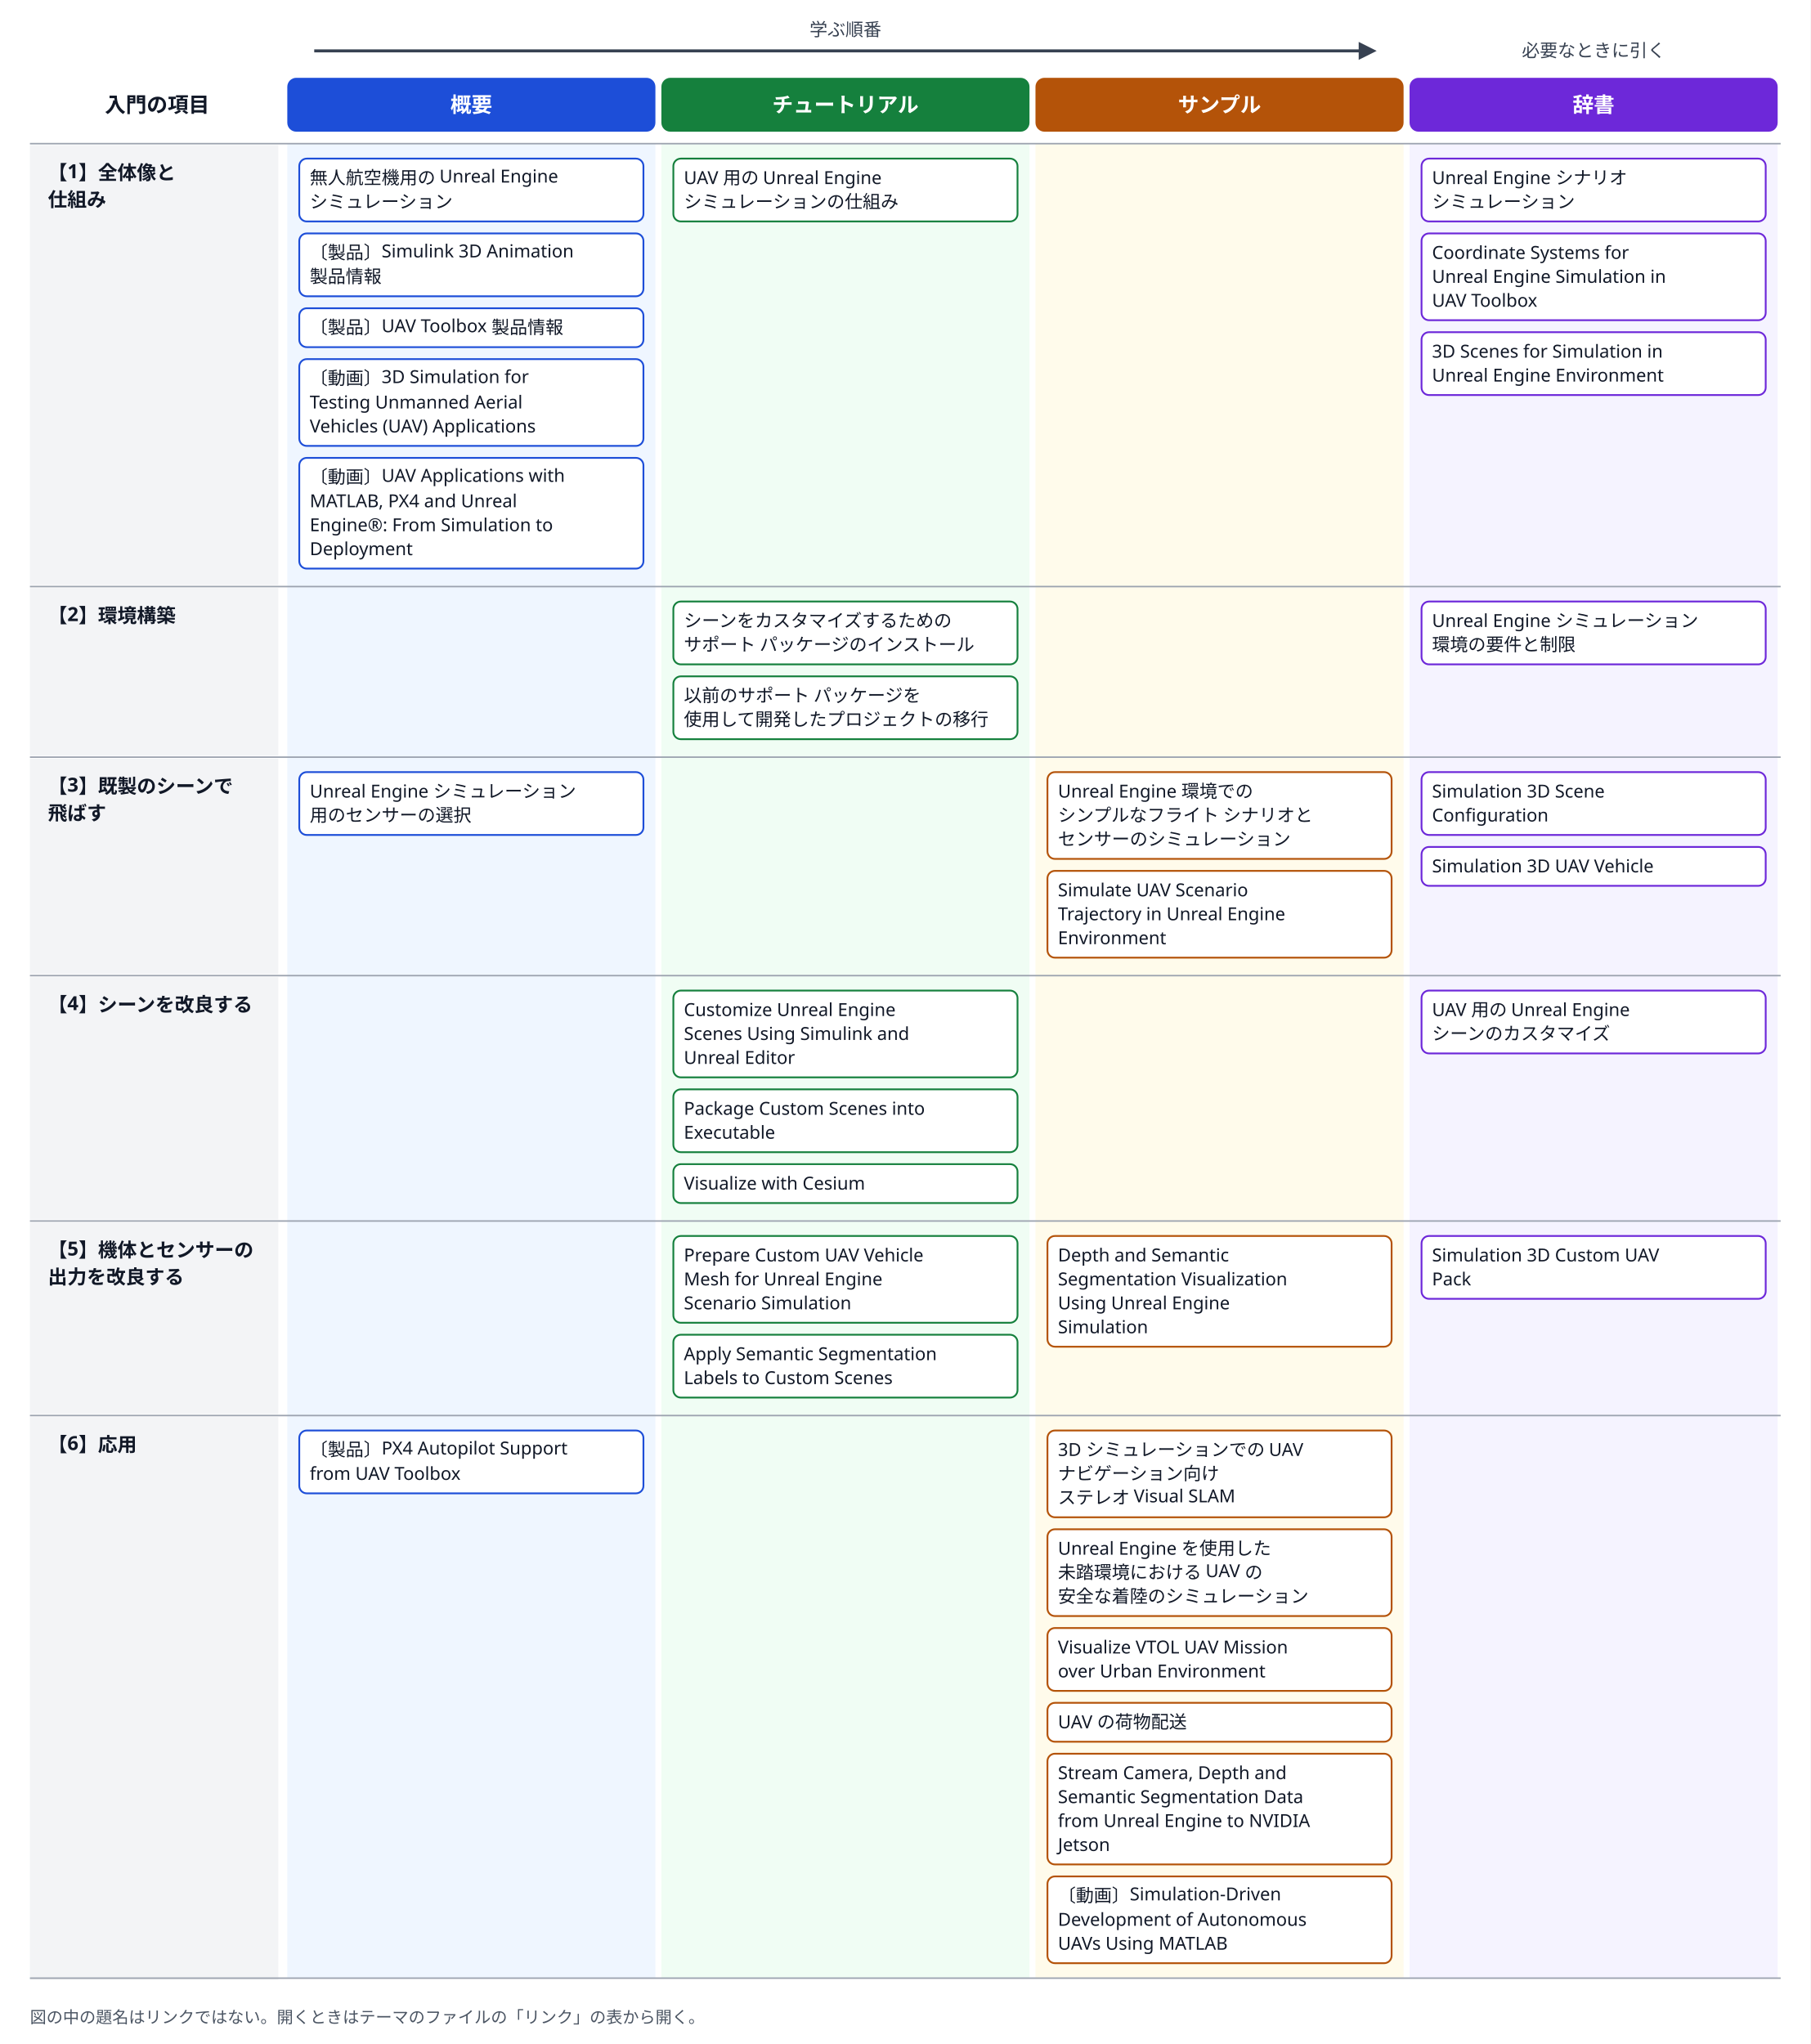
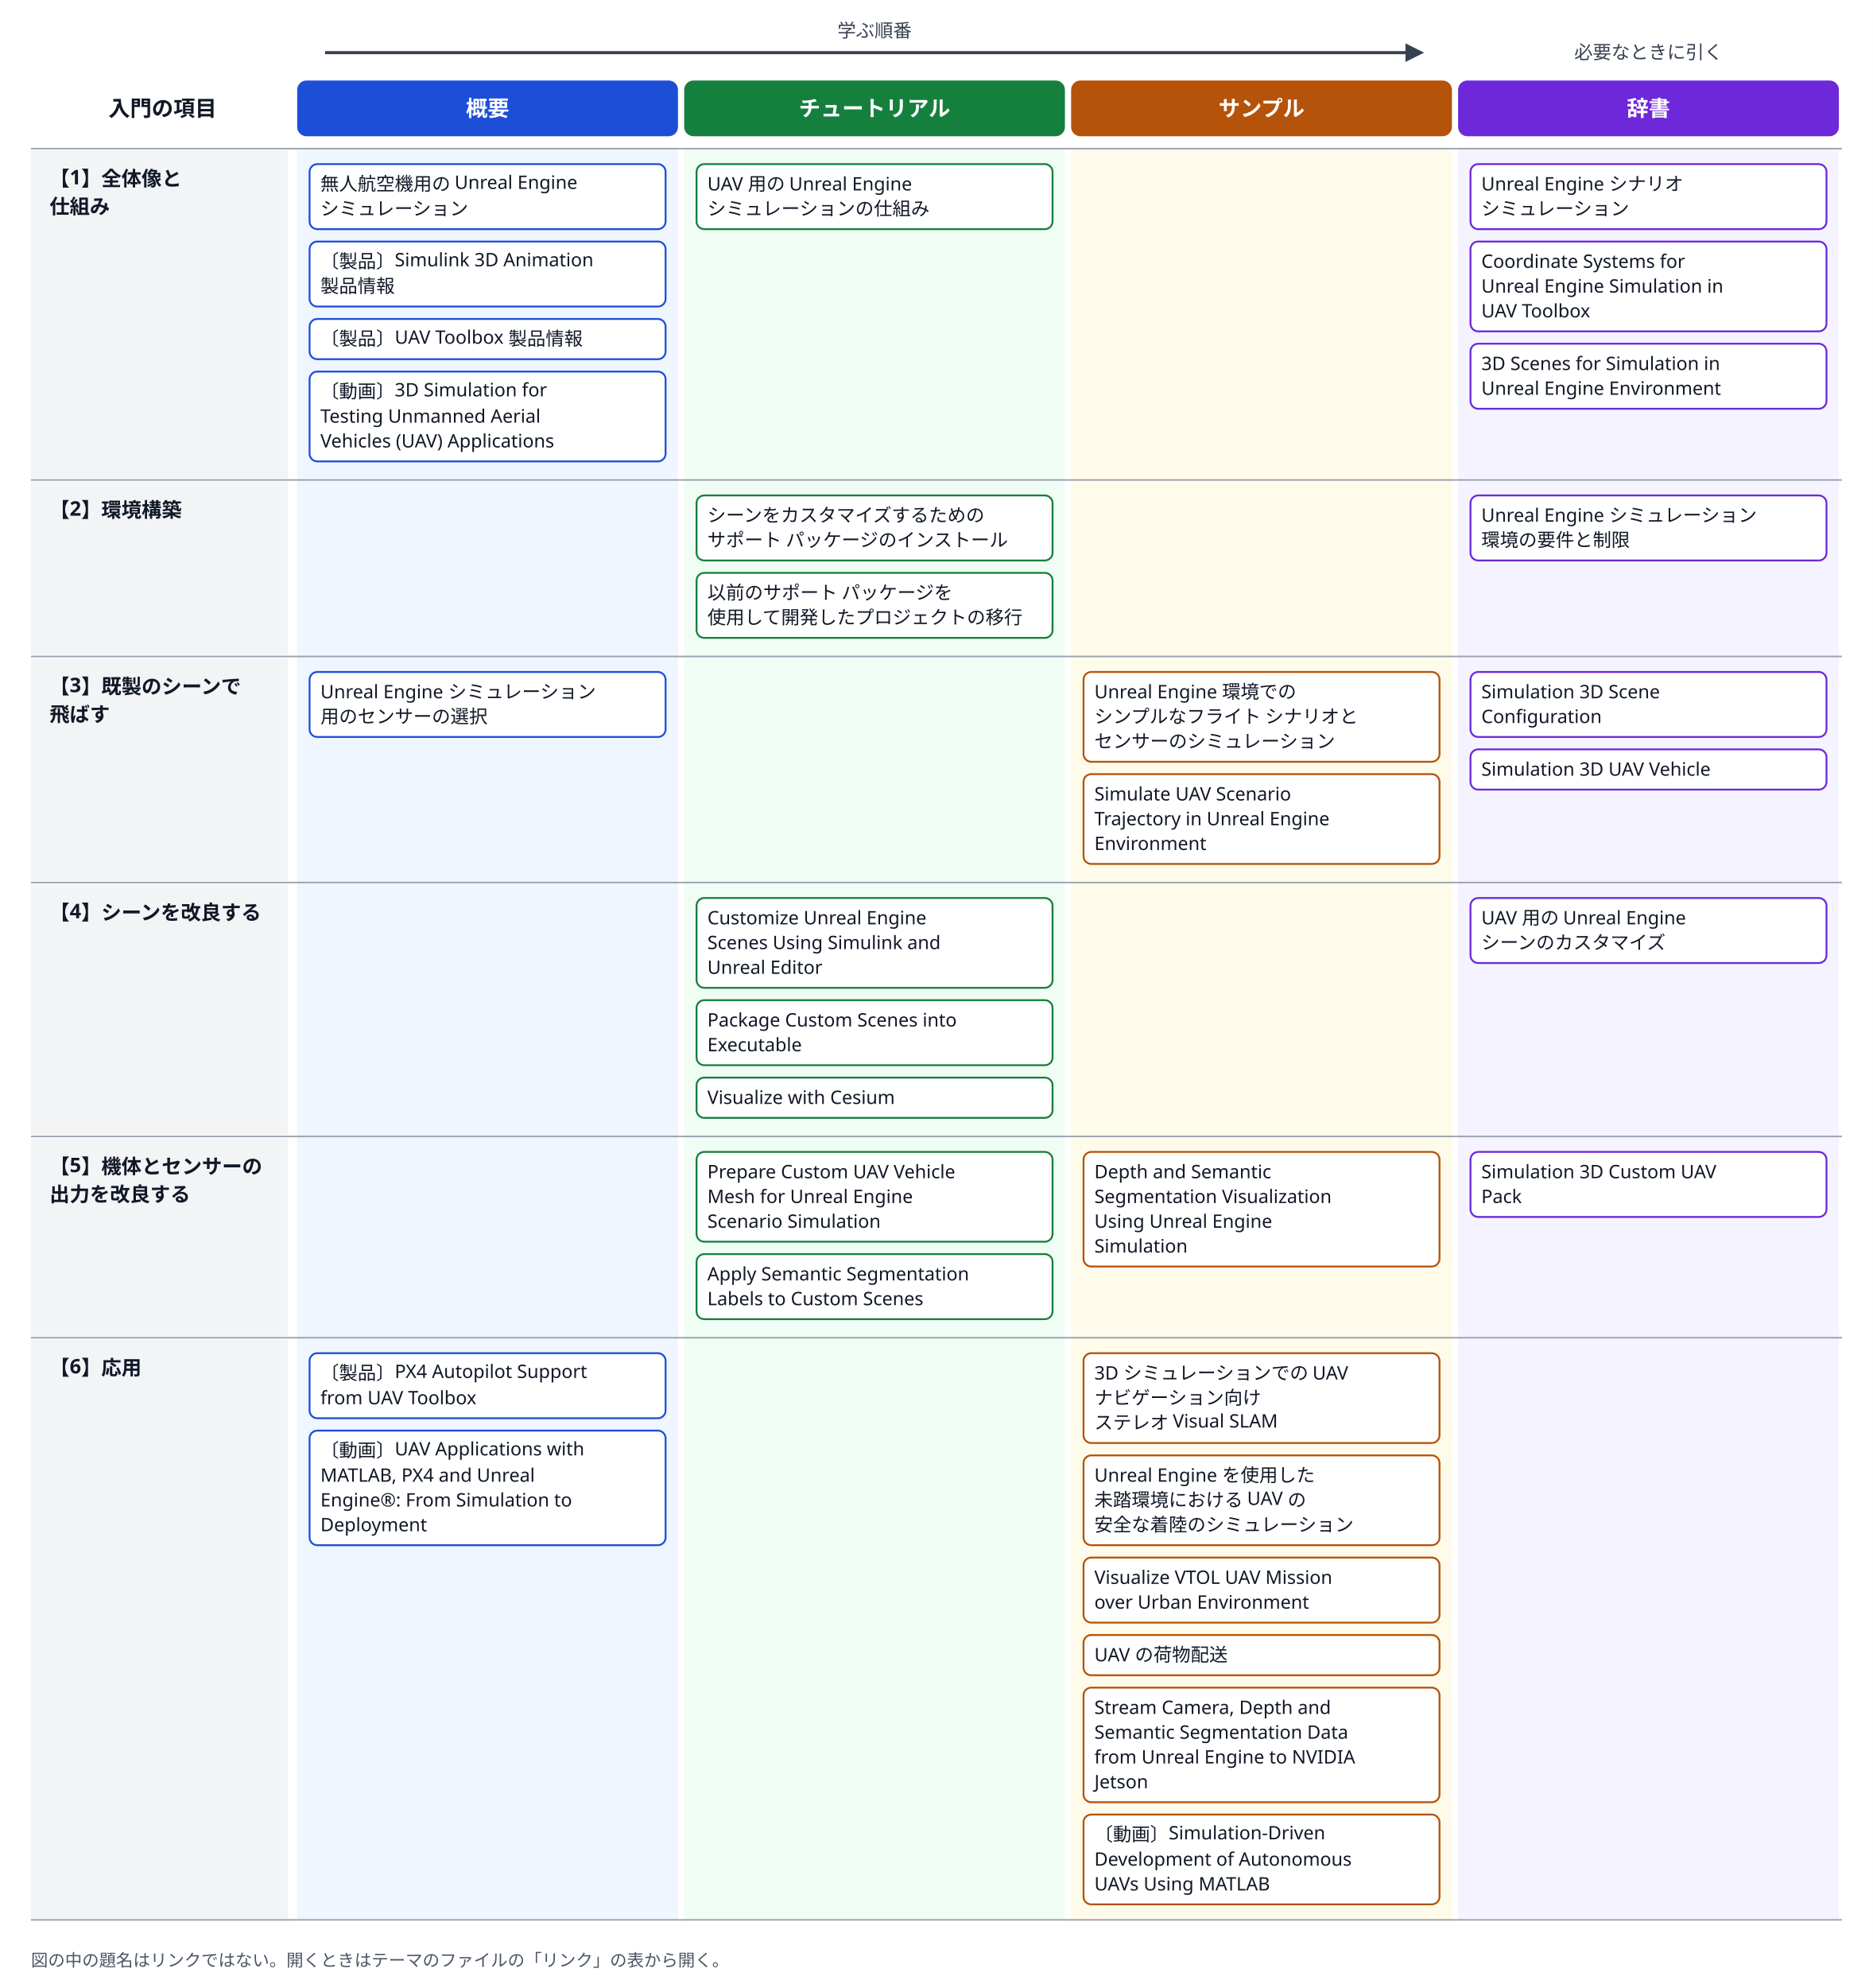
- <svg xmlns="http://www.w3.org/2000/svg" viewBox="0 0 1210 1366" width="1210" height="1366" font-family="'Noto Sans JP','Hiragino Sans','Yu Gothic','Meiryo',sans-serif">
-   <rect x="0" y="0" width="1210" height="1366" fill="#ffffff" />
-   <rect x="192" y="96" width="246" height="1226" fill="#eff6ff" />
+ <svg xmlns="http://www.w3.org/2000/svg" viewBox="0 0 1210 1284" width="1210" height="1284" font-family="'Noto Sans JP','Hiragino Sans','Yu Gothic','Meiryo',sans-serif">
+   <rect x="0" y="0" width="1210" height="1284" fill="#ffffff" />
+   <rect x="192" y="96" width="246" height="1144" fill="#eff6ff" />
  <rect x="192" y="52" width="246" height="36" rx="6" fill="#1d4ed8" />
-   <rect x="442" y="96" width="246" height="1226" fill="#f0fdf4" />
+   <rect x="442" y="96" width="246" height="1144" fill="#f0fdf4" />
  <rect x="442" y="52" width="246" height="36" rx="6" fill="#15803d" />
-   <rect x="692" y="96" width="246" height="1226" fill="#fffbeb" />
+   <rect x="692" y="96" width="246" height="1144" fill="#fffbeb" />
  <rect x="692" y="52" width="246" height="36" rx="6" fill="#b45309" />
-   <rect x="942" y="96" width="246" height="1226" fill="#f5f3ff" />
+   <rect x="942" y="96" width="246" height="1144" fill="#f5f3ff" />
  <rect x="942" y="52" width="246" height="36" rx="6" fill="#6d28d9" />
  <line x1="210" y1="34" x2="910" y2="34" stroke="#374151" stroke-width="2" />
  <polygon points="920,34 908,28 908,40" fill="#374151" />
  <line x1="20" y1="96" x2="1190" y2="96" stroke="#9ca3af" stroke-width="1" />
-   <rect x="20" y="97" width="166" height="294" fill="#f3f4f6" />
-   <line x1="20" y1="392" x2="1190" y2="392" stroke="#9ca3af" stroke-width="1" />
-   <rect x="20" y="393" width="166" height="112" fill="#f3f4f6" />
-   <line x1="20" y1="506" x2="1190" y2="506" stroke="#9ca3af" stroke-width="1" />
-   <rect x="20" y="507" width="166" height="144" fill="#f3f4f6" />
-   <line x1="20" y1="652" x2="1190" y2="652" stroke="#9ca3af" stroke-width="1" />
-   <rect x="20" y="653" width="166" height="162" fill="#f3f4f6" />
-   <line x1="20" y1="816" x2="1190" y2="816" stroke="#9ca3af" stroke-width="1" />
-   <rect x="20" y="817" width="166" height="128" fill="#f3f4f6" />
-   <line x1="20" y1="946" x2="1190" y2="946" stroke="#9ca3af" stroke-width="1" />
-   <rect x="20" y="947" width="166" height="376" fill="#f3f4f6" />
-   <line x1="20" y1="1322" x2="1190" y2="1322" stroke="#9ca3af" stroke-width="1" />
+   <rect x="20" y="97" width="166" height="212" fill="#f3f4f6" />
+   <line x1="20" y1="310" x2="1190" y2="310" stroke="#9ca3af" stroke-width="1" />
+   <rect x="20" y="311" width="166" height="112" fill="#f3f4f6" />
+   <line x1="20" y1="424" x2="1190" y2="424" stroke="#9ca3af" stroke-width="1" />
+   <rect x="20" y="425" width="166" height="144" fill="#f3f4f6" />
+   <line x1="20" y1="570" x2="1190" y2="570" stroke="#9ca3af" stroke-width="1" />
+   <rect x="20" y="571" width="166" height="162" fill="#f3f4f6" />
+   <line x1="20" y1="734" x2="1190" y2="734" stroke="#9ca3af" stroke-width="1" />
+   <rect x="20" y="735" width="166" height="128" fill="#f3f4f6" />
+   <line x1="20" y1="864" x2="1190" y2="864" stroke="#9ca3af" stroke-width="1" />
+   <rect x="20" y="865" width="166" height="376" fill="#f3f4f6" />
+   <line x1="20" y1="1240" x2="1190" y2="1240" stroke="#9ca3af" stroke-width="1" />
  <rect x="200" y="106" width="230" height="42" rx="5" fill="#ffffff" stroke="#1d4ed8" stroke-width="1.2" />
  <rect x="200" y="156" width="230" height="42" rx="5" fill="#ffffff" stroke="#1d4ed8" stroke-width="1.2" />
  <rect x="200" y="206" width="230" height="26" rx="5" fill="#ffffff" stroke="#1d4ed8" stroke-width="1.2" />
  <rect x="200" y="240" width="230" height="58" rx="5" fill="#ffffff" stroke="#1d4ed8" stroke-width="1.2" />
-   <rect x="200" y="306" width="230" height="74" rx="5" fill="#ffffff" stroke="#1d4ed8" stroke-width="1.2" />
  <rect x="450" y="106" width="230" height="42" rx="5" fill="#ffffff" stroke="#15803d" stroke-width="1.2" />
  <rect x="950" y="106" width="230" height="42" rx="5" fill="#ffffff" stroke="#6d28d9" stroke-width="1.2" />
  <rect x="950" y="156" width="230" height="58" rx="5" fill="#ffffff" stroke="#6d28d9" stroke-width="1.2" />
  <rect x="950" y="222" width="230" height="42" rx="5" fill="#ffffff" stroke="#6d28d9" stroke-width="1.2" />
-   <rect x="450" y="402" width="230" height="42" rx="5" fill="#ffffff" stroke="#15803d" stroke-width="1.2" />
-   <rect x="450" y="452" width="230" height="42" rx="5" fill="#ffffff" stroke="#15803d" stroke-width="1.2" />
-   <rect x="950" y="402" width="230" height="42" rx="5" fill="#ffffff" stroke="#6d28d9" stroke-width="1.2" />
-   <rect x="200" y="516" width="230" height="42" rx="5" fill="#ffffff" stroke="#1d4ed8" stroke-width="1.2" />
-   <rect x="700" y="516" width="230" height="58" rx="5" fill="#ffffff" stroke="#b45309" stroke-width="1.2" />
-   <rect x="700" y="582" width="230" height="58" rx="5" fill="#ffffff" stroke="#b45309" stroke-width="1.2" />
-   <rect x="950" y="516" width="230" height="42" rx="5" fill="#ffffff" stroke="#6d28d9" stroke-width="1.2" />
-   <rect x="950" y="566" width="230" height="26" rx="5" fill="#ffffff" stroke="#6d28d9" stroke-width="1.2" />
-   <rect x="450" y="662" width="230" height="58" rx="5" fill="#ffffff" stroke="#15803d" stroke-width="1.2" />
-   <rect x="450" y="728" width="230" height="42" rx="5" fill="#ffffff" stroke="#15803d" stroke-width="1.2" />
-   <rect x="450" y="778" width="230" height="26" rx="5" fill="#ffffff" stroke="#15803d" stroke-width="1.2" />
-   <rect x="950" y="662" width="230" height="42" rx="5" fill="#ffffff" stroke="#6d28d9" stroke-width="1.2" />
-   <rect x="450" y="826" width="230" height="58" rx="5" fill="#ffffff" stroke="#15803d" stroke-width="1.2" />
-   <rect x="450" y="892" width="230" height="42" rx="5" fill="#ffffff" stroke="#15803d" stroke-width="1.2" />
-   <rect x="700" y="826" width="230" height="74" rx="5" fill="#ffffff" stroke="#b45309" stroke-width="1.2" />
-   <rect x="950" y="826" width="230" height="42" rx="5" fill="#ffffff" stroke="#6d28d9" stroke-width="1.2" />
-   <rect x="200" y="956" width="230" height="42" rx="5" fill="#ffffff" stroke="#1d4ed8" stroke-width="1.2" />
-   <rect x="700" y="956" width="230" height="58" rx="5" fill="#ffffff" stroke="#b45309" stroke-width="1.2" />
-   <rect x="700" y="1022" width="230" height="58" rx="5" fill="#ffffff" stroke="#b45309" stroke-width="1.2" />
-   <rect x="700" y="1088" width="230" height="42" rx="5" fill="#ffffff" stroke="#b45309" stroke-width="1.2" />
-   <rect x="700" y="1138" width="230" height="26" rx="5" fill="#ffffff" stroke="#b45309" stroke-width="1.2" />
-   <rect x="700" y="1172" width="230" height="74" rx="5" fill="#ffffff" stroke="#b45309" stroke-width="1.2" />
-   <rect x="700" y="1254" width="230" height="58" rx="5" fill="#ffffff" stroke="#b45309" stroke-width="1.2" />
+   <rect x="450" y="320" width="230" height="42" rx="5" fill="#ffffff" stroke="#15803d" stroke-width="1.2" />
+   <rect x="450" y="370" width="230" height="42" rx="5" fill="#ffffff" stroke="#15803d" stroke-width="1.2" />
+   <rect x="950" y="320" width="230" height="42" rx="5" fill="#ffffff" stroke="#6d28d9" stroke-width="1.2" />
+   <rect x="200" y="434" width="230" height="42" rx="5" fill="#ffffff" stroke="#1d4ed8" stroke-width="1.2" />
+   <rect x="700" y="434" width="230" height="58" rx="5" fill="#ffffff" stroke="#b45309" stroke-width="1.2" />
+   <rect x="700" y="500" width="230" height="58" rx="5" fill="#ffffff" stroke="#b45309" stroke-width="1.2" />
+   <rect x="950" y="434" width="230" height="42" rx="5" fill="#ffffff" stroke="#6d28d9" stroke-width="1.2" />
+   <rect x="950" y="484" width="230" height="26" rx="5" fill="#ffffff" stroke="#6d28d9" stroke-width="1.2" />
+   <rect x="450" y="580" width="230" height="58" rx="5" fill="#ffffff" stroke="#15803d" stroke-width="1.2" />
+   <rect x="450" y="646" width="230" height="42" rx="5" fill="#ffffff" stroke="#15803d" stroke-width="1.2" />
+   <rect x="450" y="696" width="230" height="26" rx="5" fill="#ffffff" stroke="#15803d" stroke-width="1.2" />
+   <rect x="950" y="580" width="230" height="42" rx="5" fill="#ffffff" stroke="#6d28d9" stroke-width="1.2" />
+   <rect x="450" y="744" width="230" height="58" rx="5" fill="#ffffff" stroke="#15803d" stroke-width="1.2" />
+   <rect x="450" y="810" width="230" height="42" rx="5" fill="#ffffff" stroke="#15803d" stroke-width="1.2" />
+   <rect x="700" y="744" width="230" height="74" rx="5" fill="#ffffff" stroke="#b45309" stroke-width="1.2" />
+   <rect x="950" y="744" width="230" height="42" rx="5" fill="#ffffff" stroke="#6d28d9" stroke-width="1.2" />
+   <rect x="200" y="874" width="230" height="42" rx="5" fill="#ffffff" stroke="#1d4ed8" stroke-width="1.2" />
+   <rect x="200" y="924" width="230" height="74" rx="5" fill="#ffffff" stroke="#1d4ed8" stroke-width="1.2" />
+   <rect x="700" y="874" width="230" height="58" rx="5" fill="#ffffff" stroke="#b45309" stroke-width="1.2" />
+   <rect x="700" y="940" width="230" height="58" rx="5" fill="#ffffff" stroke="#b45309" stroke-width="1.2" />
+   <rect x="700" y="1006" width="230" height="42" rx="5" fill="#ffffff" stroke="#b45309" stroke-width="1.2" />
+   <rect x="700" y="1056" width="230" height="26" rx="5" fill="#ffffff" stroke="#b45309" stroke-width="1.2" />
+   <rect x="700" y="1090" width="230" height="74" rx="5" fill="#ffffff" stroke="#b45309" stroke-width="1.2" />
+   <rect x="700" y="1172" width="230" height="58" rx="5" fill="#ffffff" stroke="#b45309" stroke-width="1.2" />
  <text x="315" y="75" font-size="14" fill="#ffffff" text-anchor="middle" font-weight="bold">概要</text>
  <text x="565" y="75" font-size="14" fill="#ffffff" text-anchor="middle" font-weight="bold">チュートリアル</text>
  <text x="815" y="75" font-size="14" fill="#ffffff" text-anchor="middle" font-weight="bold">サンプル</text>
  <text x="1065" y="75" font-size="14" fill="#ffffff" text-anchor="middle" font-weight="bold">辞書</text>
  <text x="565" y="24" font-size="12" fill="#374151" text-anchor="middle" font-weight="normal">学ぶ順番</text>
  <text x="1065" y="38" font-size="12" fill="#374151" text-anchor="middle" font-weight="normal">必要なときに引く</text>
  <text x="105" y="75" font-size="14" fill="#111827" text-anchor="middle" font-weight="bold">入門の項目</text>
  <text x="32" y="120" font-size="13" fill="#111827" text-anchor="start" font-weight="bold">【1】全体像と</text>
  <text x="32" y="138" font-size="13" fill="#111827" text-anchor="start" font-weight="bold">仕組み</text>
-   <text x="32" y="416" font-size="13" fill="#111827" text-anchor="start" font-weight="bold">【2】環境構築</text>
-   <text x="32" y="530" font-size="13" fill="#111827" text-anchor="start" font-weight="bold">【3】既製のシーンで</text>
-   <text x="32" y="548" font-size="13" fill="#111827" text-anchor="start" font-weight="bold">飛ばす</text>
-   <text x="32" y="676" font-size="13" fill="#111827" text-anchor="start" font-weight="bold">【4】シーンを改良する</text>
-   <text x="32" y="840" font-size="13" fill="#111827" text-anchor="start" font-weight="bold">【5】機体とセンサーの</text>
-   <text x="32" y="858" font-size="13" fill="#111827" text-anchor="start" font-weight="bold">出力を改良する</text>
-   <text x="32" y="970" font-size="13" fill="#111827" text-anchor="start" font-weight="bold">【6】応用</text>
+   <text x="32" y="334" font-size="13" fill="#111827" text-anchor="start" font-weight="bold">【2】環境構築</text>
+   <text x="32" y="448" font-size="13" fill="#111827" text-anchor="start" font-weight="bold">【3】既製のシーンで</text>
+   <text x="32" y="466" font-size="13" fill="#111827" text-anchor="start" font-weight="bold">飛ばす</text>
+   <text x="32" y="594" font-size="13" fill="#111827" text-anchor="start" font-weight="bold">【4】シーンを改良する</text>
+   <text x="32" y="758" font-size="13" fill="#111827" text-anchor="start" font-weight="bold">【5】機体とセンサーの</text>
+   <text x="32" y="776" font-size="13" fill="#111827" text-anchor="start" font-weight="bold">出力を改良する</text>
+   <text x="32" y="888" font-size="13" fill="#111827" text-anchor="start" font-weight="bold">【6】応用</text>
  <text x="207" y="123" font-size="12" fill="#111827" text-anchor="start" font-weight="normal">無人航空機用の Unreal Engine</text>
  <text x="207" y="139" font-size="12" fill="#111827" text-anchor="start" font-weight="normal">シミュレーション</text>
  <text x="207" y="173" font-size="12" fill="#111827" text-anchor="start" font-weight="normal">〔製品〕Simulink 3D Animation</text>
  <text x="207" y="189" font-size="12" fill="#111827" text-anchor="start" font-weight="normal">製品情報</text>
  <text x="207" y="223" font-size="12" fill="#111827" text-anchor="start" font-weight="normal">〔製品〕UAV Toolbox 製品情報</text>
  <text x="207" y="257" font-size="12" fill="#111827" text-anchor="start" font-weight="normal">〔動画〕3D Simulation for</text>
  <text x="207" y="273" font-size="12" fill="#111827" text-anchor="start" font-weight="normal">Testing Unmanned Aerial</text>
  <text x="207" y="289" font-size="12" fill="#111827" text-anchor="start" font-weight="normal">Vehicles (UAV) Applications</text>
-   <text x="207" y="323" font-size="12" fill="#111827" text-anchor="start" font-weight="normal">〔動画〕UAV Applications with</text>
-   <text x="207" y="339" font-size="12" fill="#111827" text-anchor="start" font-weight="normal">MATLAB, PX4 and Unreal</text>
-   <text x="207" y="355" font-size="12" fill="#111827" text-anchor="start" font-weight="normal">Engine®: From Simulation to</text>
-   <text x="207" y="371" font-size="12" fill="#111827" text-anchor="start" font-weight="normal">Deployment</text>
  <text x="457" y="123" font-size="12" fill="#111827" text-anchor="start" font-weight="normal">UAV 用の Unreal Engine</text>
  <text x="457" y="139" font-size="12" fill="#111827" text-anchor="start" font-weight="normal">シミュレーションの仕組み</text>
  <text x="957" y="123" font-size="12" fill="#111827" text-anchor="start" font-weight="normal">Unreal Engine シナリオ</text>
  <text x="957" y="139" font-size="12" fill="#111827" text-anchor="start" font-weight="normal">シミュレーション</text>
  <text x="957" y="173" font-size="12" fill="#111827" text-anchor="start" font-weight="normal">Coordinate Systems for</text>
  <text x="957" y="189" font-size="12" fill="#111827" text-anchor="start" font-weight="normal">Unreal Engine Simulation in</text>
  <text x="957" y="205" font-size="12" fill="#111827" text-anchor="start" font-weight="normal">UAV Toolbox</text>
  <text x="957" y="239" font-size="12" fill="#111827" text-anchor="start" font-weight="normal">3D Scenes for Simulation in</text>
  <text x="957" y="255" font-size="12" fill="#111827" text-anchor="start" font-weight="normal">Unreal Engine Environment</text>
-   <text x="457" y="419" font-size="12" fill="#111827" text-anchor="start" font-weight="normal">シーンをカスタマイズするための</text>
-   <text x="457" y="435" font-size="12" fill="#111827" text-anchor="start" font-weight="normal">サポート パッケージのインストール</text>
-   <text x="457" y="469" font-size="12" fill="#111827" text-anchor="start" font-weight="normal">以前のサポート パッケージを</text>
-   <text x="457" y="485" font-size="12" fill="#111827" text-anchor="start" font-weight="normal">使用して開発したプロジェクトの移行</text>
-   <text x="957" y="419" font-size="12" fill="#111827" text-anchor="start" font-weight="normal">Unreal Engine シミュレーション</text>
-   <text x="957" y="435" font-size="12" fill="#111827" text-anchor="start" font-weight="normal">環境の要件と制限</text>
-   <text x="207" y="533" font-size="12" fill="#111827" text-anchor="start" font-weight="normal">Unreal Engine シミュレーション</text>
-   <text x="207" y="549" font-size="12" fill="#111827" text-anchor="start" font-weight="normal">用のセンサーの選択</text>
-   <text x="707" y="533" font-size="12" fill="#111827" text-anchor="start" font-weight="normal">Unreal Engine 環境での</text>
-   <text x="707" y="549" font-size="12" fill="#111827" text-anchor="start" font-weight="normal">シンプルなフライト シナリオと</text>
-   <text x="707" y="565" font-size="12" fill="#111827" text-anchor="start" font-weight="normal">センサーのシミュレーション</text>
-   <text x="707" y="599" font-size="12" fill="#111827" text-anchor="start" font-weight="normal">Simulate UAV Scenario</text>
-   <text x="707" y="615" font-size="12" fill="#111827" text-anchor="start" font-weight="normal">Trajectory in Unreal Engine</text>
-   <text x="707" y="631" font-size="12" fill="#111827" text-anchor="start" font-weight="normal">Environment</text>
-   <text x="957" y="533" font-size="12" fill="#111827" text-anchor="start" font-weight="normal">Simulation 3D Scene</text>
-   <text x="957" y="549" font-size="12" fill="#111827" text-anchor="start" font-weight="normal">Configuration</text>
-   <text x="957" y="583" font-size="12" fill="#111827" text-anchor="start" font-weight="normal">Simulation 3D UAV Vehicle</text>
-   <text x="457" y="679" font-size="12" fill="#111827" text-anchor="start" font-weight="normal">Customize Unreal Engine</text>
-   <text x="457" y="695" font-size="12" fill="#111827" text-anchor="start" font-weight="normal">Scenes Using Simulink and</text>
-   <text x="457" y="711" font-size="12" fill="#111827" text-anchor="start" font-weight="normal">Unreal Editor</text>
-   <text x="457" y="745" font-size="12" fill="#111827" text-anchor="start" font-weight="normal">Package Custom Scenes into</text>
-   <text x="457" y="761" font-size="12" fill="#111827" text-anchor="start" font-weight="normal">Executable</text>
-   <text x="457" y="795" font-size="12" fill="#111827" text-anchor="start" font-weight="normal">Visualize with Cesium</text>
-   <text x="957" y="679" font-size="12" fill="#111827" text-anchor="start" font-weight="normal">UAV 用の Unreal Engine</text>
-   <text x="957" y="695" font-size="12" fill="#111827" text-anchor="start" font-weight="normal">シーンのカスタマイズ</text>
-   <text x="457" y="843" font-size="12" fill="#111827" text-anchor="start" font-weight="normal">Prepare Custom UAV Vehicle</text>
-   <text x="457" y="859" font-size="12" fill="#111827" text-anchor="start" font-weight="normal">Mesh for Unreal Engine</text>
-   <text x="457" y="875" font-size="12" fill="#111827" text-anchor="start" font-weight="normal">Scenario Simulation</text>
-   <text x="457" y="909" font-size="12" fill="#111827" text-anchor="start" font-weight="normal">Apply Semantic Segmentation</text>
-   <text x="457" y="925" font-size="12" fill="#111827" text-anchor="start" font-weight="normal">Labels to Custom Scenes</text>
-   <text x="707" y="843" font-size="12" fill="#111827" text-anchor="start" font-weight="normal">Depth and Semantic</text>
-   <text x="707" y="859" font-size="12" fill="#111827" text-anchor="start" font-weight="normal">Segmentation Visualization</text>
-   <text x="707" y="875" font-size="12" fill="#111827" text-anchor="start" font-weight="normal">Using Unreal Engine</text>
-   <text x="707" y="891" font-size="12" fill="#111827" text-anchor="start" font-weight="normal">Simulation</text>
-   <text x="957" y="843" font-size="12" fill="#111827" text-anchor="start" font-weight="normal">Simulation 3D Custom UAV</text>
-   <text x="957" y="859" font-size="12" fill="#111827" text-anchor="start" font-weight="normal">Pack</text>
-   <text x="207" y="973" font-size="12" fill="#111827" text-anchor="start" font-weight="normal">〔製品〕PX4 Autopilot Support</text>
-   <text x="207" y="989" font-size="12" fill="#111827" text-anchor="start" font-weight="normal">from UAV Toolbox</text>
-   <text x="707" y="973" font-size="12" fill="#111827" text-anchor="start" font-weight="normal">3D シミュレーションでの UAV</text>
-   <text x="707" y="989" font-size="12" fill="#111827" text-anchor="start" font-weight="normal">ナビゲーション向け</text>
-   <text x="707" y="1005" font-size="12" fill="#111827" text-anchor="start" font-weight="normal">ステレオ Visual SLAM</text>
-   <text x="707" y="1039" font-size="12" fill="#111827" text-anchor="start" font-weight="normal">Unreal Engine を使用した</text>
-   <text x="707" y="1055" font-size="12" fill="#111827" text-anchor="start" font-weight="normal">未踏環境における UAV の</text>
-   <text x="707" y="1071" font-size="12" fill="#111827" text-anchor="start" font-weight="normal">安全な着陸のシミュレーション</text>
-   <text x="707" y="1105" font-size="12" fill="#111827" text-anchor="start" font-weight="normal">Visualize VTOL UAV Mission</text>
-   <text x="707" y="1121" font-size="12" fill="#111827" text-anchor="start" font-weight="normal">over Urban Environment</text>
-   <text x="707" y="1155" font-size="12" fill="#111827" text-anchor="start" font-weight="normal">UAV の荷物配送</text>
-   <text x="707" y="1189" font-size="12" fill="#111827" text-anchor="start" font-weight="normal">Stream Camera, Depth and</text>
-   <text x="707" y="1205" font-size="12" fill="#111827" text-anchor="start" font-weight="normal">Semantic Segmentation Data</text>
-   <text x="707" y="1221" font-size="12" fill="#111827" text-anchor="start" font-weight="normal">from Unreal Engine to NVIDIA</text>
-   <text x="707" y="1237" font-size="12" fill="#111827" text-anchor="start" font-weight="normal">Jetson</text>
-   <text x="707" y="1271" font-size="12" fill="#111827" text-anchor="start" font-weight="normal">〔動画〕Simulation-Driven</text>
-   <text x="707" y="1287" font-size="12" fill="#111827" text-anchor="start" font-weight="normal">Development of Autonomous</text>
-   <text x="707" y="1303" font-size="12" fill="#111827" text-anchor="start" font-weight="normal">UAVs Using MATLAB</text>
-   <text x="20" y="1352" font-size="11" fill="#4b5563" text-anchor="start" font-weight="normal">図の中の題名はリンクではない。開くときはテーマのファイルの「リンク」の表から開く。</text>
+   <text x="457" y="337" font-size="12" fill="#111827" text-anchor="start" font-weight="normal">シーンをカスタマイズするための</text>
+   <text x="457" y="353" font-size="12" fill="#111827" text-anchor="start" font-weight="normal">サポート パッケージのインストール</text>
+   <text x="457" y="387" font-size="12" fill="#111827" text-anchor="start" font-weight="normal">以前のサポート パッケージを</text>
+   <text x="457" y="403" font-size="12" fill="#111827" text-anchor="start" font-weight="normal">使用して開発したプロジェクトの移行</text>
+   <text x="957" y="337" font-size="12" fill="#111827" text-anchor="start" font-weight="normal">Unreal Engine シミュレーション</text>
+   <text x="957" y="353" font-size="12" fill="#111827" text-anchor="start" font-weight="normal">環境の要件と制限</text>
+   <text x="207" y="451" font-size="12" fill="#111827" text-anchor="start" font-weight="normal">Unreal Engine シミュレーション</text>
+   <text x="207" y="467" font-size="12" fill="#111827" text-anchor="start" font-weight="normal">用のセンサーの選択</text>
+   <text x="707" y="451" font-size="12" fill="#111827" text-anchor="start" font-weight="normal">Unreal Engine 環境での</text>
+   <text x="707" y="467" font-size="12" fill="#111827" text-anchor="start" font-weight="normal">シンプルなフライト シナリオと</text>
+   <text x="707" y="483" font-size="12" fill="#111827" text-anchor="start" font-weight="normal">センサーのシミュレーション</text>
+   <text x="707" y="517" font-size="12" fill="#111827" text-anchor="start" font-weight="normal">Simulate UAV Scenario</text>
+   <text x="707" y="533" font-size="12" fill="#111827" text-anchor="start" font-weight="normal">Trajectory in Unreal Engine</text>
+   <text x="707" y="549" font-size="12" fill="#111827" text-anchor="start" font-weight="normal">Environment</text>
+   <text x="957" y="451" font-size="12" fill="#111827" text-anchor="start" font-weight="normal">Simulation 3D Scene</text>
+   <text x="957" y="467" font-size="12" fill="#111827" text-anchor="start" font-weight="normal">Configuration</text>
+   <text x="957" y="501" font-size="12" fill="#111827" text-anchor="start" font-weight="normal">Simulation 3D UAV Vehicle</text>
+   <text x="457" y="597" font-size="12" fill="#111827" text-anchor="start" font-weight="normal">Customize Unreal Engine</text>
+   <text x="457" y="613" font-size="12" fill="#111827" text-anchor="start" font-weight="normal">Scenes Using Simulink and</text>
+   <text x="457" y="629" font-size="12" fill="#111827" text-anchor="start" font-weight="normal">Unreal Editor</text>
+   <text x="457" y="663" font-size="12" fill="#111827" text-anchor="start" font-weight="normal">Package Custom Scenes into</text>
+   <text x="457" y="679" font-size="12" fill="#111827" text-anchor="start" font-weight="normal">Executable</text>
+   <text x="457" y="713" font-size="12" fill="#111827" text-anchor="start" font-weight="normal">Visualize with Cesium</text>
+   <text x="957" y="597" font-size="12" fill="#111827" text-anchor="start" font-weight="normal">UAV 用の Unreal Engine</text>
+   <text x="957" y="613" font-size="12" fill="#111827" text-anchor="start" font-weight="normal">シーンのカスタマイズ</text>
+   <text x="457" y="761" font-size="12" fill="#111827" text-anchor="start" font-weight="normal">Prepare Custom UAV Vehicle</text>
+   <text x="457" y="777" font-size="12" fill="#111827" text-anchor="start" font-weight="normal">Mesh for Unreal Engine</text>
+   <text x="457" y="793" font-size="12" fill="#111827" text-anchor="start" font-weight="normal">Scenario Simulation</text>
+   <text x="457" y="827" font-size="12" fill="#111827" text-anchor="start" font-weight="normal">Apply Semantic Segmentation</text>
+   <text x="457" y="843" font-size="12" fill="#111827" text-anchor="start" font-weight="normal">Labels to Custom Scenes</text>
+   <text x="707" y="761" font-size="12" fill="#111827" text-anchor="start" font-weight="normal">Depth and Semantic</text>
+   <text x="707" y="777" font-size="12" fill="#111827" text-anchor="start" font-weight="normal">Segmentation Visualization</text>
+   <text x="707" y="793" font-size="12" fill="#111827" text-anchor="start" font-weight="normal">Using Unreal Engine</text>
+   <text x="707" y="809" font-size="12" fill="#111827" text-anchor="start" font-weight="normal">Simulation</text>
+   <text x="957" y="761" font-size="12" fill="#111827" text-anchor="start" font-weight="normal">Simulation 3D Custom UAV</text>
+   <text x="957" y="777" font-size="12" fill="#111827" text-anchor="start" font-weight="normal">Pack</text>
+   <text x="207" y="891" font-size="12" fill="#111827" text-anchor="start" font-weight="normal">〔製品〕PX4 Autopilot Support</text>
+   <text x="207" y="907" font-size="12" fill="#111827" text-anchor="start" font-weight="normal">from UAV Toolbox</text>
+   <text x="207" y="941" font-size="12" fill="#111827" text-anchor="start" font-weight="normal">〔動画〕UAV Applications with</text>
+   <text x="207" y="957" font-size="12" fill="#111827" text-anchor="start" font-weight="normal">MATLAB, PX4 and Unreal</text>
+   <text x="207" y="973" font-size="12" fill="#111827" text-anchor="start" font-weight="normal">Engine®: From Simulation to</text>
+   <text x="207" y="989" font-size="12" fill="#111827" text-anchor="start" font-weight="normal">Deployment</text>
+   <text x="707" y="891" font-size="12" fill="#111827" text-anchor="start" font-weight="normal">3D シミュレーションでの UAV</text>
+   <text x="707" y="907" font-size="12" fill="#111827" text-anchor="start" font-weight="normal">ナビゲーション向け</text>
+   <text x="707" y="923" font-size="12" fill="#111827" text-anchor="start" font-weight="normal">ステレオ Visual SLAM</text>
+   <text x="707" y="957" font-size="12" fill="#111827" text-anchor="start" font-weight="normal">Unreal Engine を使用した</text>
+   <text x="707" y="973" font-size="12" fill="#111827" text-anchor="start" font-weight="normal">未踏環境における UAV の</text>
+   <text x="707" y="989" font-size="12" fill="#111827" text-anchor="start" font-weight="normal">安全な着陸のシミュレーション</text>
+   <text x="707" y="1023" font-size="12" fill="#111827" text-anchor="start" font-weight="normal">Visualize VTOL UAV Mission</text>
+   <text x="707" y="1039" font-size="12" fill="#111827" text-anchor="start" font-weight="normal">over Urban Environment</text>
+   <text x="707" y="1073" font-size="12" fill="#111827" text-anchor="start" font-weight="normal">UAV の荷物配送</text>
+   <text x="707" y="1107" font-size="12" fill="#111827" text-anchor="start" font-weight="normal">Stream Camera, Depth and</text>
+   <text x="707" y="1123" font-size="12" fill="#111827" text-anchor="start" font-weight="normal">Semantic Segmentation Data</text>
+   <text x="707" y="1139" font-size="12" fill="#111827" text-anchor="start" font-weight="normal">from Unreal Engine to NVIDIA</text>
+   <text x="707" y="1155" font-size="12" fill="#111827" text-anchor="start" font-weight="normal">Jetson</text>
+   <text x="707" y="1189" font-size="12" fill="#111827" text-anchor="start" font-weight="normal">〔動画〕Simulation-Driven</text>
+   <text x="707" y="1205" font-size="12" fill="#111827" text-anchor="start" font-weight="normal">Development of Autonomous</text>
+   <text x="707" y="1221" font-size="12" fill="#111827" text-anchor="start" font-weight="normal">UAVs Using MATLAB</text>
+   <text x="20" y="1270" font-size="11" fill="#4b5563" text-anchor="start" font-weight="normal">図の中の題名はリンクではない。開くときはテーマのファイルの「リンク」の表から開く。</text>
</svg>
